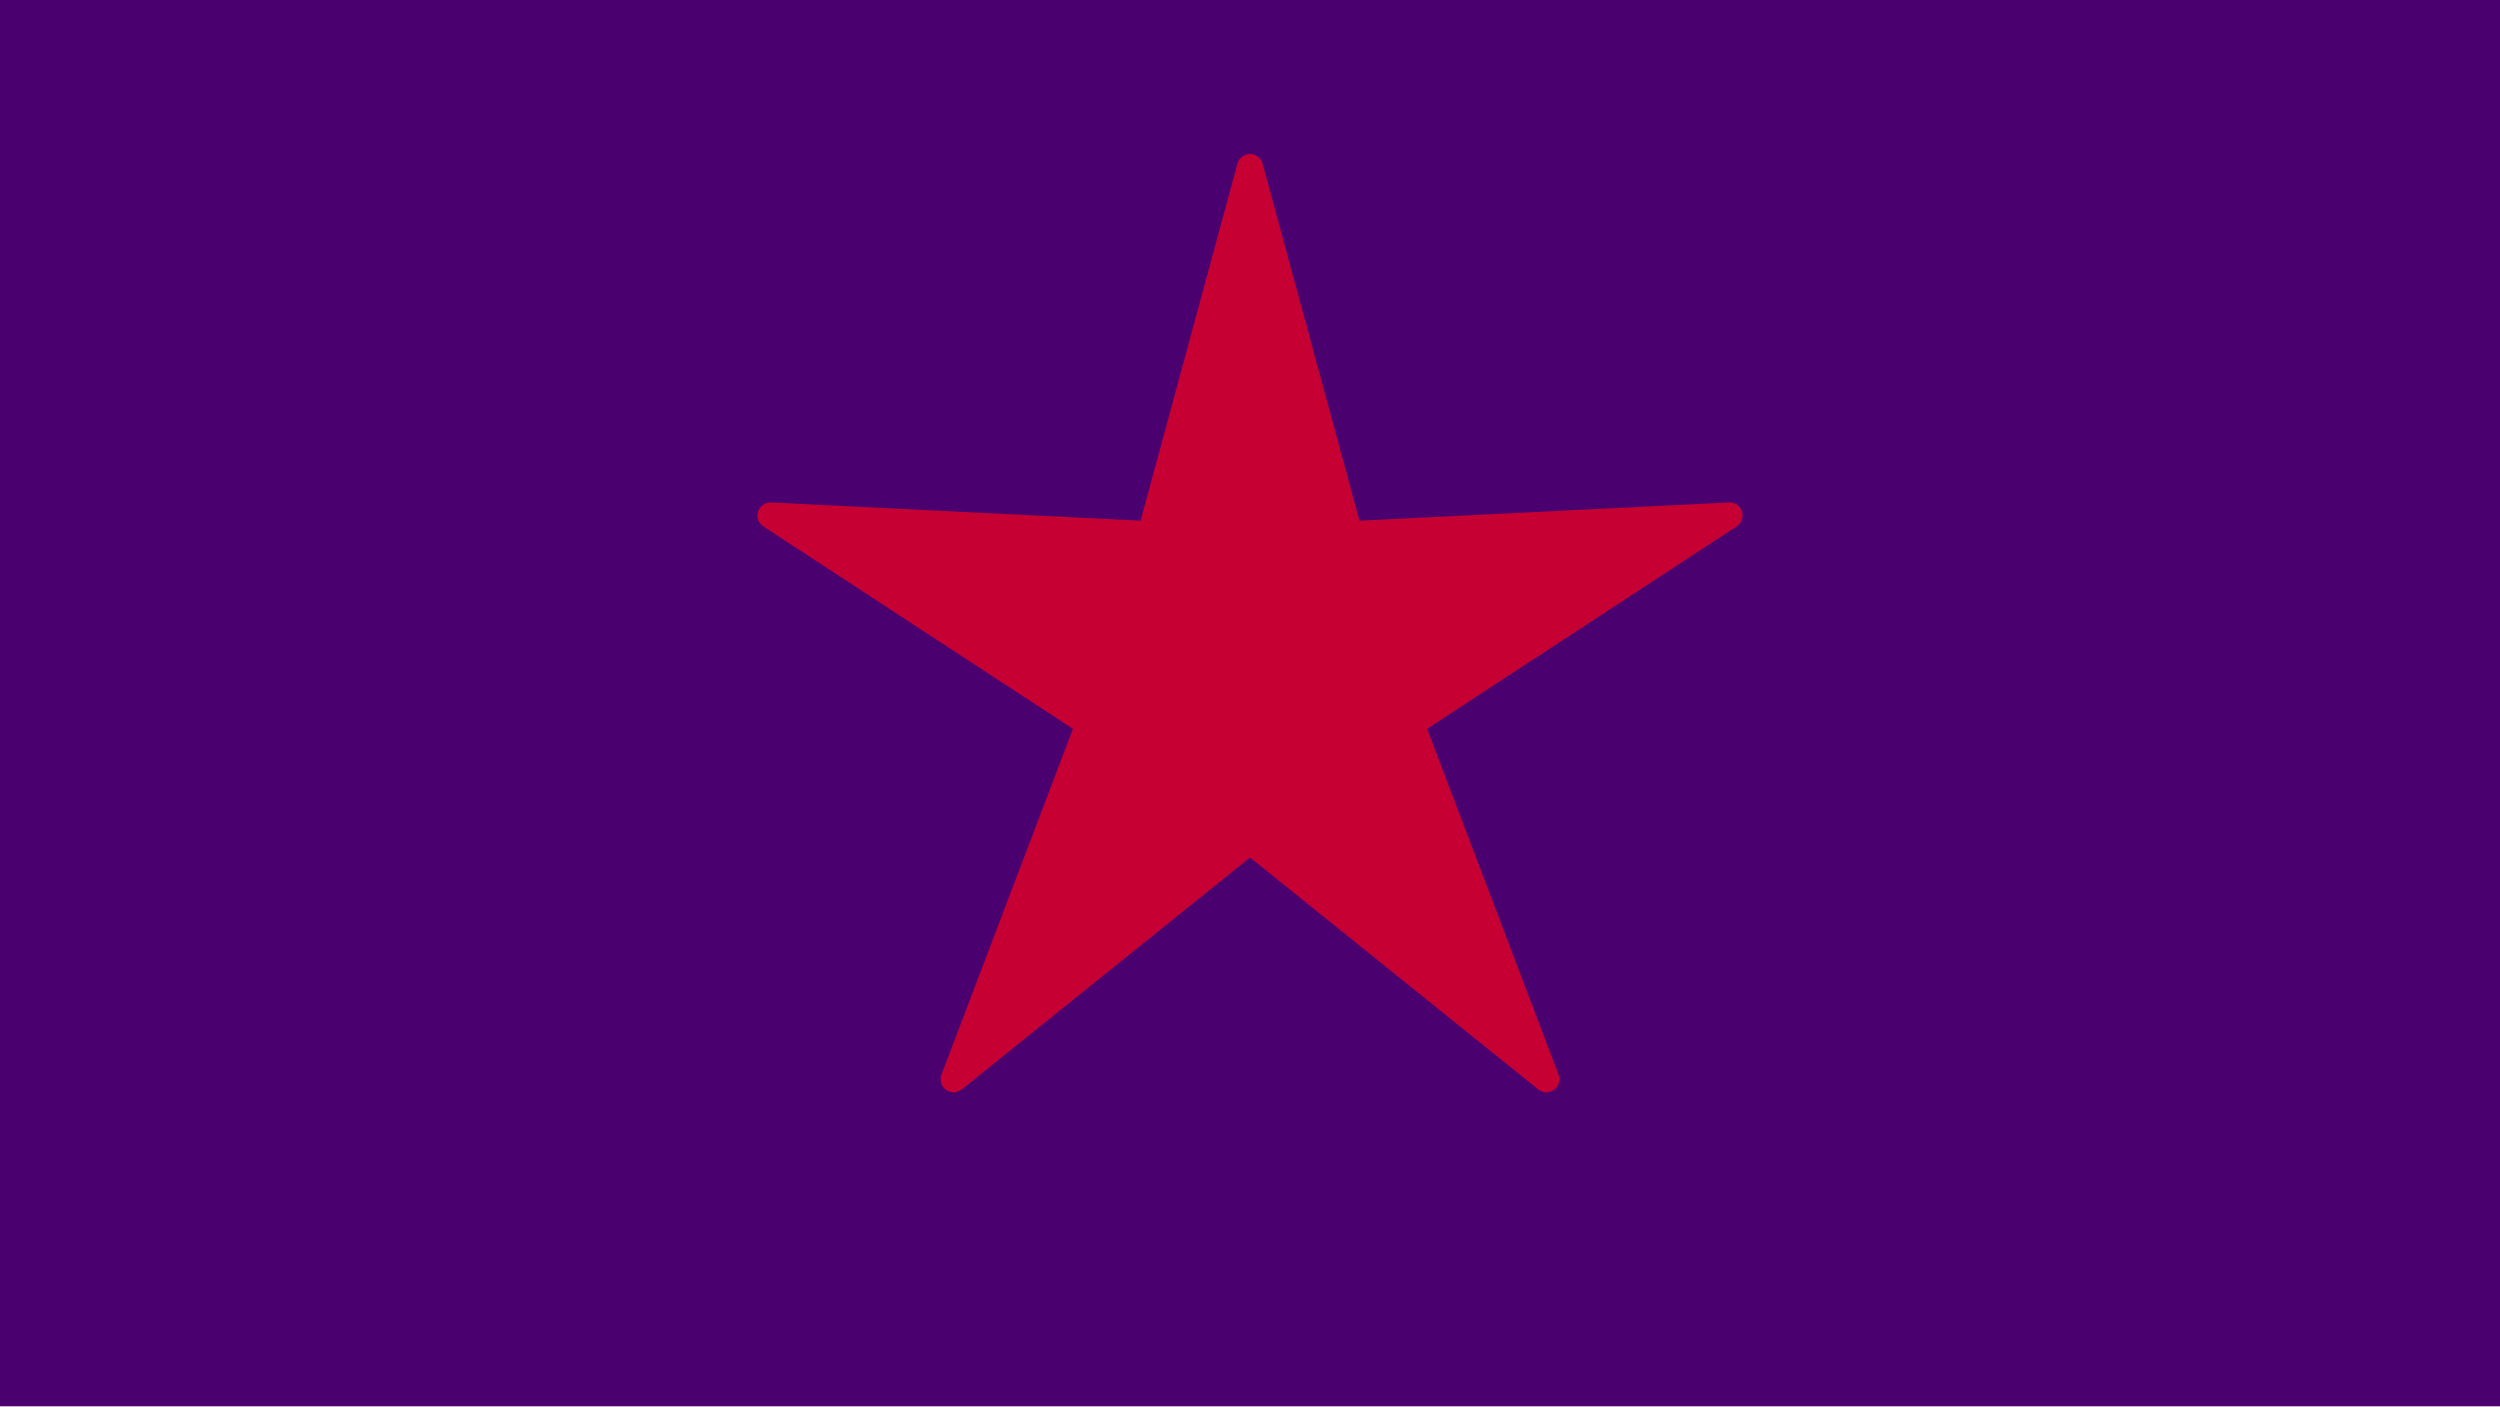
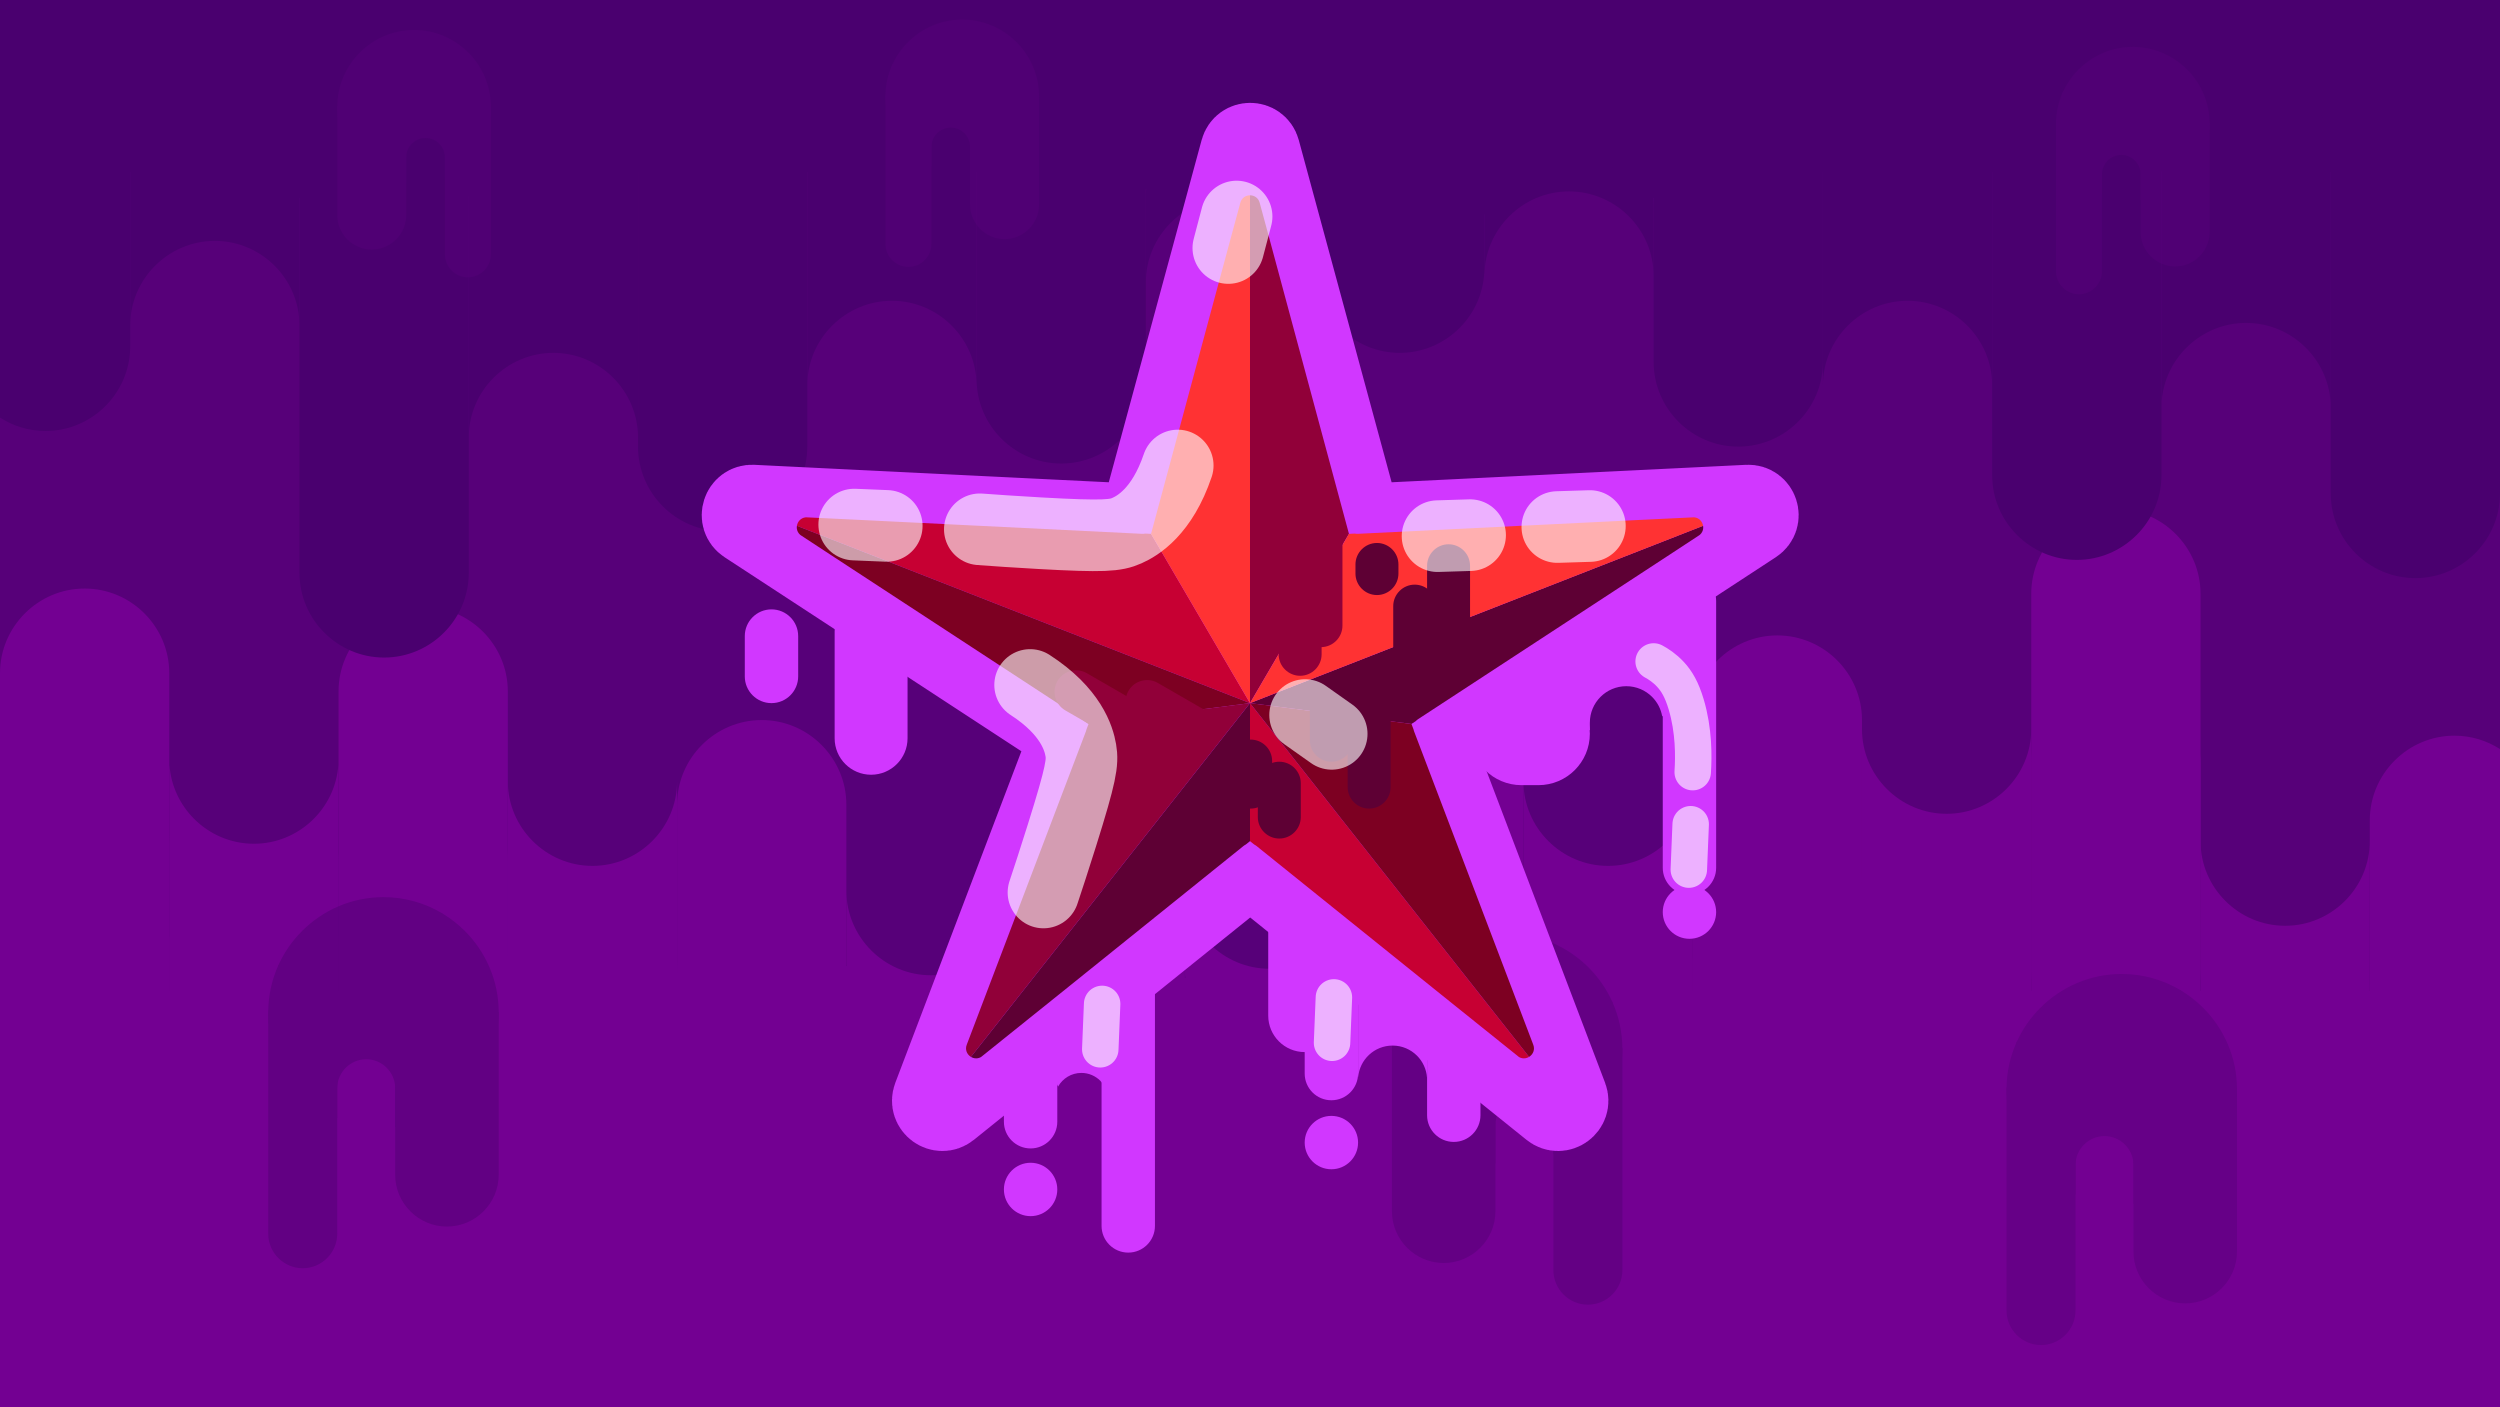
- <svg xmlns="http://www.w3.org/2000/svg" version="1.1" id="Layer_1" x="0px" y="0px" viewBox="0 0 1920 1080" style="enable-background:new 0 0 1920 1080;" xml:space="preserve">
+ <svg xmlns="http://www.w3.org/2000/svg" xmlns:xlink="http://www.w3.org/1999/xlink" version="1.1" x="0px" y="0px" viewBox="0 0 1920 1080" style="enable-background:new 0 0 1920 1080;" xml:space="preserve">
  <style type="text/css">
- 	.st0{fill:#4A006F;}
- 	.st1{fill:#C70033;stroke:#C70033;stroke-width:20;stroke-linecap:round;stroke-linejoin:round;stroke-miterlimit:10;}
+ 	.st0{fill:#570079;}
+ 	.st1{fill:#730092;}
+ 	.st2{fill:#4A006F;}
+ 	.st3{opacity:0.61;}
+ 	.st4{opacity:0.46;}
+ 	.st5{opacity:0.54;}
+ 	.st6{fill:#D137FF;stroke:#D137FF;stroke-width:60;stroke-miterlimit:10;}
+ 	.st7{fill:#D137FF;}
+ 	.st8{clip-path:url(#SVGID_2_);fill:#5E0034;}
+ 	.st9{clip-path:url(#SVGID_2_);fill:#C70033;}
+ 	.st10{clip-path:url(#SVGID_2_);fill:#910039;}
+ 	.st11{clip-path:url(#SVGID_2_);fill:#F7B41F;}
+ 	.st12{clip-path:url(#SVGID_2_);fill:#7D0022;}
+ 	.st13{clip-path:url(#SVGID_2_);fill:#FF3233;}
+ 	.st14{fill:#5E0034;}
+ 	.st15{fill:#910039;}
+ 	.st16{opacity:0.61;fill:none;stroke:#FFFFFF;stroke-width:55;stroke-linecap:round;stroke-linejoin:round;stroke-miterlimit:10;}
+ 	.st17{opacity:0.61;fill:none;stroke:#FFFFFF;stroke-width:28;stroke-linecap:round;stroke-linejoin:round;stroke-miterlimit:10;}
</style>
  <g id="Background">
-     <g>
-       <rect class="st0" width="1920" height="1080" />
-     </g>
-   </g>
-   <g id="Layer_3">
-     <polygon class="st1" points="960,128.32 1036.49,410.28 1328.29,395.9 1083.77,555.78 1187.62,828.85 960,645.7 732.38,828.85    836.23,555.78 591.71,395.9 883.51,410.28  " />
+     <rect class="st0" width="1920" height="1080" />
+     <g>
+       <rect y="761" class="st1" width="1920" height="197" />
+       <path class="st1" d="M65,452L65,452c35.75,0,65,29.25,65,65v261c0,35.75-29.25,65-65,65h0c-35.75,0-65-29.25-65-65l0-261    C0,481.25,29.25,452,65,452z" />
+       <path class="st1" d="M130,778V592c0-1.51,0.05-3.02,0.16-4.5c1.11,16.1,8.15,30.62,18.93,41.41C160.88,640.69,177.12,648,195,648    c34.24,0,62.51-26.83,64.84-60.5c0.11,1.48,0.16,2.99,0.16,4.5v186c0,35.75-29.25,65-65,65c-17.88,0-34.12-7.31-45.91-19.09    C137.31,812.12,130,795.88,130,778z" />
+       <path class="st1" d="M325,466L325,466c35.75,0,65,29.25,65,65v247c0,35.75-29.25,65-65,65h0c-35.75,0-65-29.25-65-65V531    C260,495.25,289.25,466,325,466z" />
+       <path class="st1" d="M390,778V600c0,17.88,7.31,34.12,19.09,45.91C420.88,657.69,437.12,665,455,665c35.75,0,65-29.25,65-65v178    c0,35.75-29.25,65-65,65c-17.88,0-34.12-7.31-45.91-19.09C397.31,812.12,390,795.88,390,778z" />
+       <path class="st1" d="M585,553L585,553c35.75,0,65,29.25,65,65v160c0,35.75-29.25,65-65,65h0c-35.75,0-65-29.25-65-65V618    C520,582.25,549.25,553,585,553z" />
+       <path class="st1" d="M650,739v-55c0,17.88,7.31,34.12,19.09,45.91C680.88,741.69,697.12,749,715,749c35.75,0,65-29.25,65-65v55    c0,35.75-29.25,65-65,65c-17.88,0-34.12-7.31-45.91-19.09C657.31,773.12,650,756.88,650,739z" />
+       <path class="st1" d="M845,625L845,625c35.75,0,65,29.25,65,65v88c0,35.75-29.25,65-65,65h0c-35.75,0-65-29.25-65-65v-88    C780,654.25,809.25,625,845,625z" />
+       <path class="st1" d="M910,745v-66c0,17.88,7.31,34.12,19.09,45.91C940.88,736.69,957.12,744,975,744c35.75,0,65-29.25,65-65v66    c0,35.75-29.25,65-65,65c-17.88,0-34.12-7.31-45.91-19.09C917.31,779.12,910,762.88,910,745z" />
+       <path class="st1" d="M1105,540L1105,540c35.75,0,65,29.25,65,65v173c0,35.75-29.25,65-65,65h0c-35.75,0-65-29.25-65-65V605    C1040,569.25,1069.25,540,1105,540z" />
+       <path class="st1" d="M1170,778V600c0,17.88,7.31,34.12,19.09,45.91c11.79,11.78,28.03,19.09,45.91,19.09c35.75,0,65-29.25,65-65    v178c0,35.75-29.25,65-65,65c-17.88,0-34.12-7.31-45.91-19.09C1177.31,812.12,1170,795.88,1170,778z" />
+       <path class="st1" d="M1365,488L1365,488c35.75,0,65,29.25,65,65v225c0,35.75-29.25,65-65,65h0c-35.75,0-65-29.25-65-65V553    C1300,517.25,1329.25,488,1365,488z" />
+       <path class="st1" d="M1430,778V560c0,17.88,7.31,34.12,19.09,45.91c11.79,11.78,28.03,19.09,45.91,19.09c35.75,0,65-29.25,65-65    v218c0,35.75-29.25,65-65,65c-17.88,0-34.12-7.31-45.91-19.09C1437.31,812.12,1430,795.88,1430,778z" />
+       <path class="st1" d="M1625,391L1625,391c35.75,0,65,29.25,65,65v288c0,35.75-29.25,65-65,65h0c-35.75,0-65-29.25-65-65V456    C1560,420.25,1589.25,391,1625,391z" />
+       <path class="st1" d="M1690,778V646c0,17.88,7.31,34.12,19.09,45.91c11.79,11.78,28.03,19.09,45.91,19.09c35.75,0,65-29.25,65-65    v132c0,35.75-29.25,65-65,65c-17.88,0-34.12-7.31-45.91-19.09C1697.31,812.12,1690,795.88,1690,778z" />
+       <path class="st1" d="M1820,778V630c0-35.75,29.25-65,65-65c12.86,0,24.88,3.78,35,10.29v257.42c-10.12,6.51-22.14,10.29-35,10.29    c-17.88,0-34.12-7.31-45.91-19.09C1827.31,812.12,1820,795.88,1820,778z" />
+       <g>
+         <rect y="891" class="st1" width="1920" height="197" />
+         <path class="st1" d="M65,582L65,582c35.75,0,65,29.25,65,65v261c0,35.75-29.25,65-65,65h0c-35.75,0-65-29.25-65-65l0-261     C0,611.25,29.25,582,65,582z" />
+         <path class="st1" d="M130,908V722c0-1.51,0.05-3.02,0.16-4.5c1.11,16.1,8.15,30.62,18.93,41.41C160.88,770.69,177.12,778,195,778     c34.24,0,62.51-26.83,64.84-60.5c0.11,1.48,0.16,2.99,0.16,4.5v186c0,35.75-29.25,65-65,65c-17.88,0-34.12-7.31-45.91-19.09     C137.31,942.12,130,925.88,130,908z" />
+         <path class="st1" d="M325,596L325,596c35.75,0,65,29.25,65,65v247c0,35.75-29.25,65-65,65h0c-35.75,0-65-29.25-65-65V661     C260,625.25,289.25,596,325,596z" />
+         <path class="st1" d="M390,908V730c0,17.88,7.31,34.12,19.09,45.91C420.88,787.69,437.12,795,455,795c35.75,0,65-29.25,65-65v178     c0,35.75-29.25,65-65,65c-17.88,0-34.12-7.31-45.91-19.09C397.31,942.12,390,925.88,390,908z" />
+         <path class="st1" d="M585,683L585,683c35.75,0,65,29.25,65,65v160c0,35.75-29.25,65-65,65h0c-35.75,0-65-29.25-65-65V748     C520,712.25,549.25,683,585,683z" />
+         <path class="st1" d="M650,869v-55c0,17.88,7.31,34.12,19.09,45.91C680.88,871.69,697.12,879,715,879c35.75,0,65-29.25,65-65v55     c0,35.75-29.25,65-65,65c-17.88,0-34.12-7.31-45.91-19.09C657.31,903.12,650,886.88,650,869z" />
+         <path class="st1" d="M845,755L845,755c35.75,0,65,29.25,65,65v88c0,35.75-29.25,65-65,65h0c-35.75,0-65-29.25-65-65v-88     C780,784.25,809.25,755,845,755z" />
+         <path class="st1" d="M910,875v-66c0,17.88,7.31,34.12,19.09,45.91C940.88,866.69,957.12,874,975,874c35.75,0,65-29.25,65-65v66     c0,35.75-29.25,65-65,65c-17.88,0-34.12-7.31-45.91-19.09C917.31,909.12,910,892.88,910,875z" />
+         <path class="st1" d="M1105,670L1105,670c35.75,0,65,29.25,65,65v173c0,35.75-29.25,65-65,65h0c-35.75,0-65-29.25-65-65V735     C1040,699.25,1069.25,670,1105,670z" />
+         <path class="st1" d="M1170,908V730c0,17.88,7.31,34.12,19.09,45.91c11.79,11.78,28.03,19.09,45.91,19.09c35.75,0,65-29.25,65-65     v178c0,35.75-29.25,65-65,65c-17.88,0-34.12-7.31-45.91-19.09C1177.31,942.12,1170,925.88,1170,908z" />
+         <path class="st1" d="M1365,618L1365,618c35.75,0,65,29.25,65,65v225c0,35.75-29.25,65-65,65h0c-35.75,0-65-29.25-65-65V683     C1300,647.25,1329.25,618,1365,618z" />
+         <path class="st1" d="M1430,908V690c0,17.88,7.31,34.12,19.09,45.91c11.79,11.78,28.03,19.09,45.91,19.09c35.75,0,65-29.25,65-65     v218c0,35.75-29.25,65-65,65c-17.88,0-34.12-7.31-45.91-19.09C1437.31,942.12,1430,925.88,1430,908z" />
+         <path class="st1" d="M1625,521L1625,521c35.75,0,65,29.25,65,65v288c0,35.75-29.25,65-65,65h0c-35.75,0-65-29.25-65-65V586     C1560,550.25,1589.25,521,1625,521z" />
+         <path class="st1" d="M1690,908V776c0,17.88,7.31,34.12,19.09,45.91c11.79,11.78,28.03,19.09,45.91,19.09c35.75,0,65-29.25,65-65     v132c0,35.75-29.25,65-65,65c-17.88,0-34.12-7.31-45.91-19.09C1697.31,942.12,1690,925.88,1690,908z" />
+         <path class="st1" d="M1820,908V760c0-35.75,29.25-65,65-65c12.86,0,24.88,3.78,35,10.29v257.42c-10.12,6.51-22.14,10.29-35,10.29     c-17.88,0-34.12-7.31-45.91-19.09C1827.31,942.12,1820,925.88,1820,908z" />
+       </g>
+       <g>
+         <g>
+           <rect class="st2" width="1920" height="132" />
+         </g>
+         <path class="st2" d="M1855,444L1855,444c-35.75,0-65-29.25-65-65V118c0-35.75,29.25-65,65-65h0c35.75,0,65,29.25,65,65v261     C1920,414.75,1890.75,444,1855,444z" />
+         <path class="st2" d="M1790,118v186c0,1.51-0.05,3.02-0.16,4.5c-1.11-16.1-8.15-30.62-18.93-41.41     C1759.12,255.31,1742.88,248,1725,248c-34.24,0-62.51,26.83-64.84,60.5c-0.11-1.48-0.16-2.99-0.16-4.5V118     c0-35.75,29.25-65,65-65c17.88,0,34.12,7.31,45.91,19.09C1782.69,83.88,1790,100.12,1790,118z" />
+         <path class="st2" d="M1595,430L1595,430c-35.75,0-65-29.25-65-65V118c0-35.75,29.25-65,65-65h0c35.75,0,65,29.25,65,65v247     C1660,400.75,1630.75,430,1595,430z" />
+         <path class="st2" d="M1530,118v178c0-17.88-7.31-34.12-19.09-45.91C1499.12,238.31,1482.88,231,1465,231c-35.75,0-65,29.25-65,65     V118c0-35.75,29.25-65,65-65c17.88,0,34.12,7.31,45.91,19.09C1522.69,83.88,1530,100.12,1530,118z" />
+         <path class="st2" d="M1335,343L1335,343c-35.75,0-65-29.25-65-65V118c0-35.75,29.25-65,65-65h0c35.75,0,65,29.25,65,65v160     C1400,313.75,1370.75,343,1335,343z" />
+         <path class="st2" d="M1270,157v55c0-17.88-7.31-34.12-19.09-45.91C1239.12,154.31,1222.88,147,1205,147c-35.75,0-65,29.25-65,65     v-55c0-35.75,29.25-65,65-65c17.88,0,34.12,7.31,45.91,19.09C1262.69,122.88,1270,139.12,1270,157z" />
+         <path class="st2" d="M1075,271L1075,271c-35.75,0-65-29.25-65-65v-88c0-35.75,29.25-65,65-65h0c35.75,0,65,29.25,65,65v88     C1140,241.75,1110.75,271,1075,271z" />
+         <path class="st2" d="M1010,151v66c0-17.88-7.31-34.12-19.09-45.91C979.12,159.31,962.88,152,945,152c-35.75,0-65,29.25-65,65v-66     c0-35.75,29.25-65,65-65c17.88,0,34.12,7.31,45.91,19.09C1002.69,116.88,1010,133.12,1010,151z" />
+         <path class="st2" d="M815,356L815,356c-35.75,0-65-29.25-65-65V118c0-35.75,29.25-65,65-65h0c35.75,0,65,29.25,65,65v173     C880,326.75,850.75,356,815,356z" />
+         <path class="st2" d="M750,118v178c0-17.88-7.31-34.12-19.09-45.91C719.12,238.31,702.88,231,685,231c-35.75,0-65,29.25-65,65V118     c0-35.75,29.25-65,65-65c17.88,0,34.12,7.31,45.91,19.09C742.69,83.88,750,100.12,750,118z" />
+         <path class="st2" d="M555,408L555,408c-35.75,0-65-29.25-65-65V118c0-35.75,29.25-65,65-65h0c35.75,0,65,29.25,65,65v225     C620,378.75,590.75,408,555,408z" />
+         <path class="st2" d="M490,118v218c0-17.88-7.31-34.12-19.09-45.91C459.12,278.31,442.88,271,425,271c-35.75,0-65,29.25-65,65V118     c0-35.75,29.25-65,65-65c17.88,0,34.12,7.31,45.91,19.09C482.69,83.88,490,100.12,490,118z" />
+         <path class="st2" d="M295,505L295,505c-35.75,0-65-29.25-65-65V152c0-35.75,29.25-65,65-65h0c35.75,0,65,29.25,65,65v288     C360,475.75,330.75,505,295,505z" />
+         <path class="st2" d="M230,118v132c0-17.88-7.31-34.12-19.09-45.91C199.12,192.31,182.88,185,165,185c-35.75,0-65,29.25-65,65V118     c0-35.75,29.25-65,65-65c17.88,0,34.12,7.31,45.91,19.09C222.69,83.88,230,100.12,230,118z" />
+         <path class="st2" d="M100,118v148c0,35.75-29.25,65-65,65c-12.86,0-24.88-3.78-35-10.29V63.29C10.12,56.78,22.14,53,35,53     c17.88,0,34.12,7.31,45.91,19.09C92.69,83.88,100,100.12,100,118z" />
+       </g>
+       <path class="st1" d="M1098,778H829c-6.6,0-12-5.4-12-12v-3c0-6.6,5.4-12,12-12h269c6.6,0,12,5.4,12,12v3    C1110,772.6,1104.6,778,1098,778z" />
+       <path class="st1" d="M819,805h-64c-6.6,0-12-5.4-12-12v-3c0-6.6,5.4-12,12-12h64c6.6,0,12,5.4,12,12v3    C831,799.6,825.6,805,819,805z" />
+       <path class="st2" d="M912,145h-64c-6.6,0-12-5.4-12-12v-3c0-6.6,5.4-12,12-12h64c6.6,0,12,5.4,12,12v3    C924,139.6,918.6,145,912,145z" />
+       <path class="st2" d="M1063,152h-64c-6.6,0-12-5.4-12-12v-3c0-6.6,5.4-12,12-12h64c6.6,0,12,5.4,12,12v3    C1075,146.6,1069.6,152,1063,152z" />
+       <path class="st2" d="M1151,145h-64c-6.6,0-12-5.4-12-12v-3c0-6.6,5.4-12,12-12h64c6.6,0,12,5.4,12,12v3    C1163,139.6,1157.6,145,1151,145z" />
+       <path class="st2" d="M1311,152h-64c-6.6,0-12-5.4-12-12v-3c0-6.6,5.4-12,12-12h64c6.6,0,12,5.4,12,12v3    C1323,146.6,1317.6,152,1311,152z" />
+       <path class="st2" d="M1137,165h-64c-6.6,0-12-5.4-12-12v-3c0-6.6,5.4-12,12-12h64c6.6,0,12,5.4,12,12v3    C1149,159.6,1143.6,165,1137,165z" />
+       <path class="st2" d="M401,151h-64c-6.6,0-12-5.4-12-12v-3c0-6.6,5.4-12,12-12h64c6.6,0,12,5.4,12,12v3    C413,145.6,407.6,151,401,151z" />
+       <path class="st2" d="M262,152h-64c-6.6,0-12-5.4-12-12v-3c0-6.6,5.4-12,12-12h64c6.6,0,12,5.4,12,12v3    C274,146.6,268.6,152,262,152z" />
+       <path class="st1" d="M830,764h-64c-6.6,0-12-5.4-12-12v-3c0-6.6,5.4-12,12-12h64c6.6,0,12,5.4,12,12v3    C842,758.6,836.6,764,830,764z" />
+       <path class="st1" d="M668,769h-64c-6.6,0-12-5.4-12-12v-3c0-6.6,5.4-12,12-12h64c6.6,0,12,5.4,12,12v3    C680,763.6,674.6,769,668,769z" />
+       <g class="st3">
+         <path class="st0" d="M383,777.5c0,24.34-9.95,46.46-25.99,62.51c-14.04,14.04-32.74,23.41-53.51,25.53v-29.79     c0-12.24-10.01-22.25-22.25-22.25c-6.12,0-11.68,2.5-15.71,6.54c-4.04,4.03-6.54,9.59-6.54,15.71v22.78     c-31.13-13.75-53-44.96-53-81.03c0-12.89,2.8-25.16,7.8-36.23c4.45-9.84,10.65-18.73,18.19-26.27     C248.04,698.95,270.16,689,294.5,689c16.58,0,32.14,4.62,45.43,12.64c6.23,3.75,11.96,8.24,17.07,13.35     C373.05,731.04,383,753.16,383,777.5z" />
+         <path class="st0" d="M339.93,701.64c-9.61,0.8-18.29,5.07-24.76,11.53c-7.2,7.21-11.67,17.15-11.67,28.08v94.5v29.79v36.71     c0,21.86,17.89,39.75,39.75,39.75S383,924.11,383,902.25V777.5L339.93,701.64z" />
+         <path class="st0" d="M259,760v187.5c0,14.57-11.92,26.5-26.5,26.5c-14.57,0-26.5-11.93-26.5-26.5v-170l7.8-36.23     c4.81-4.8,11.42-7.77,18.7-7.77C247.08,733.5,259,745.42,259,760z" />
+       </g>
+       <g class="st4">
+         <path class="st0" d="M1718,836.5c0,24.34-9.95,46.46-25.99,62.51c-14.05,14.04-32.74,23.41-53.51,25.53v-29.79     c0-12.24-10.01-22.25-22.25-22.25c-6.12,0-11.68,2.5-15.71,6.54c-4.04,4.03-6.54,9.59-6.54,15.71v22.78     c-31.14-13.75-53-44.96-53-81.03c0-12.89,2.8-25.16,7.8-36.23c4.45-9.84,10.65-18.73,18.19-26.27     c16.05-16.04,38.17-25.99,62.51-25.99c16.58,0,32.14,4.62,45.44,12.64c6.22,3.75,11.95,8.24,17.07,13.35     C1708.05,790.04,1718,812.16,1718,836.5z" />
+         <path class="st0" d="M1674.94,760.64c-9.62,0.8-18.29,5.07-24.76,11.53c-7.21,7.21-11.68,17.15-11.68,28.08v94.5v29.79v36.71     c0,21.86,17.89,39.75,39.75,39.75s39.75-17.89,39.75-39.75V836.5L1674.94,760.64z" />
+         <path class="st0" d="M1594,819v187.5c0,14.57-11.93,26.5-26.5,26.5s-26.5-11.93-26.5-26.5v-170l7.8-36.23     c4.81-4.8,11.42-7.77,18.7-7.77C1582.07,792.5,1594,804.42,1594,819z" />
+       </g>
+       <g class="st4">
+         <path class="st0" d="M1697,95c0,16.23-6.64,30.97-17.33,41.67c-9.36,9.36-21.83,15.61-35.67,17.02v-19.86     c0-8.16-6.67-14.83-14.83-14.83c-4.08,0-7.79,1.67-10.48,4.36c-2.69,2.69-4.36,6.4-4.36,10.48v15.18     C1593.58,139.85,1579,119.05,1579,95c0-8.59,1.86-16.77,5.2-24.16c2.97-6.56,7.1-12.48,12.13-17.51     C1607.03,42.64,1621.77,36,1638,36c11.05,0,21.42,3.08,30.29,8.43c4.15,2.5,7.97,5.5,11.38,8.9C1690.36,64.03,1697,78.77,1697,95     z" />
+         <path class="st0" d="M1668.29,44.43c-6.41,0.53-12.19,3.38-16.51,7.69c-4.8,4.8-7.78,11.43-7.78,18.72v63v19.86v24.47     c0,14.58,11.92,26.5,26.5,26.5s26.5-11.92,26.5-26.5V95L1668.29,44.43z" />
+         <path class="st0" d="M1614.33,83.33v125c0,9.72-7.95,17.67-17.67,17.67s-17.67-7.95-17.67-17.67V95l5.2-24.16     c3.2-3.2,7.61-5.18,12.46-5.18C1606.38,65.67,1614.33,73.62,1614.33,83.33z" />
+       </g>
+       <g class="st4">
+         <path class="st0" d="M259,82c0,16.23,6.64,30.97,17.33,41.67c9.36,9.36,21.83,15.61,35.67,17.02v-19.86     c0-8.16,6.67-14.83,14.83-14.83c4.08,0,7.79,1.67,10.48,4.36s4.36,6.4,4.36,10.48v15.18C362.42,126.85,377,106.05,377,82     c0-8.59-1.86-16.77-5.2-24.16c-2.97-6.56-7.1-12.48-12.13-17.51C348.97,29.64,334.23,23,318,23c-11.05,0-21.42,3.08-30.29,8.43     c-4.15,2.5-7.97,5.5-11.38,8.9C265.64,51.03,259,65.77,259,82z" />
+         <path class="st0" d="M287.71,31.43c6.41,0.53,12.19,3.38,16.51,7.69c4.8,4.8,7.78,11.43,7.78,18.72v63v19.86v24.47     c0,14.58-11.92,26.5-26.5,26.5s-26.5-11.92-26.5-26.5V82L287.71,31.43z" />
+         <path class="st0" d="M341.67,70.33v125c0,9.72,7.95,17.67,17.67,17.67c9.72,0,17.67-7.95,17.67-17.67V82l-5.2-24.16     c-3.2-3.2-7.61-5.18-12.46-5.18C349.62,52.67,341.67,60.62,341.67,70.33z" />
+       </g>
+       <g class="st4">
+         <path class="st0" d="M798,74c0,16.23-6.64,30.97-17.33,41.67c-9.36,9.36-21.83,15.61-35.67,17.02v-19.86     c0-8.16-6.67-14.83-14.83-14.83c-4.08,0-7.79,1.67-10.48,4.36s-4.36,6.4-4.36,10.48v15.18C694.58,118.85,680,98.05,680,74     c0-8.59,1.86-16.77,5.2-24.16c2.97-6.56,7.1-12.48,12.13-17.51C708.03,21.64,722.77,15,739,15c11.05,0,21.42,3.08,30.29,8.43     c4.15,2.5,7.97,5.5,11.38,8.9C791.36,43.03,798,57.77,798,74z" />
+         <path class="st0" d="M769.29,23.43c-6.41,0.53-12.19,3.38-16.51,7.69c-4.8,4.8-7.78,11.43-7.78,18.72v63v19.86v24.47     c0,14.58,11.92,26.5,26.5,26.5s26.5-11.92,26.5-26.5V74L769.29,23.43z" />
+         <path class="st0" d="M715.33,62.33v125c0,9.72-7.95,17.67-17.67,17.67S680,197.05,680,187.33V74l5.2-24.16     c3.2-3.2,7.61-5.18,12.46-5.18C707.38,44.67,715.33,52.62,715.33,62.33z" />
+       </g>
+       <g class="st5">
+         <path class="st0" d="M1069,805.5c0,24.34,9.95,46.46,25.99,62.51c14.05,14.04,32.74,23.41,53.51,25.53v-29.79     c0-12.24,10.01-22.25,22.25-22.25c6.12,0,11.68,2.5,15.71,6.54c4.04,4.03,6.54,9.59,6.54,15.71v22.78     c31.14-13.75,53-44.96,53-81.03c0-12.89-2.8-25.16-7.8-36.23c-4.45-9.84-10.65-18.73-18.19-26.27     c-16.05-16.04-38.17-25.99-62.51-25.99c-16.58,0-32.14,4.62-45.44,12.64c-6.22,3.75-11.95,8.24-17.07,13.35     C1078.95,759.04,1069,781.16,1069,805.5z" />
+         <path class="st0" d="M1112.06,729.64c9.62,0.8,18.29,5.07,24.76,11.53c7.21,7.21,11.68,17.15,11.68,28.08v94.5v29.79v36.71     c0,21.86-17.89,39.75-39.75,39.75S1069,952.11,1069,930.25V805.5L1112.06,729.64z" />
+         <path class="st0" d="M1193,788v187.5c0,14.57,11.93,26.5,26.5,26.5s26.5-11.93,26.5-26.5v-170l-7.8-36.23     c-4.81-4.8-11.42-7.77-18.7-7.77C1204.93,761.5,1193,773.42,1193,788z" />
+       </g>
+     </g>
+   </g>
+   <g id="GoodStar">
+     <g id="Dirt">
+       <path class="st6" d="M968.49,115.37l75.82,279.46c1.06,3.92,4.71,6.57,8.77,6.37l289.21-14.25c8.8-0.43,12.53,11.04,5.15,15.86    l-242.36,158.46c-3.4,2.22-4.79,6.51-3.35,10.3l102.93,270.65c3.13,8.24-6.63,15.33-13.49,9.8l-225.6-181.53    c-3.16-2.55-7.67-2.55-10.83,0l-225.6,181.53c-6.87,5.52-16.63-1.57-13.49-9.8l102.93-270.65c1.44-3.79,0.05-8.08-3.35-10.3    L572.86,402.81c-7.38-4.82-3.65-16.3,5.15-15.86l289.21,14.25c4.06,0.2,7.7-2.45,8.77-6.37l75.82-279.46    C954.12,106.87,966.18,106.87,968.49,115.37z" />
+       <path class="st7" d="M669,595L669,595c-15.46,0-28-12.54-28-28v-82c0-15.46,12.54-28,28-28l0,0c15.46,0,28,12.54,28,28v82    C697,582.46,684.46,595,669,595z" />
+       <path class="st7" d="M1002,808L1002,808c-15.46,0-28-12.54-28-28v-82c0-15.46,12.54-28,28-28l0,0c15.46,0,28,12.54,28,28v82    C1030,795.46,1017.46,808,1002,808z" />
+       <path class="st7" d="M1116.5,877L1116.5,877c-11.32,0-20.5-9.18-20.5-20.5v-97c0-11.32,9.18-20.5,20.5-20.5l0,0    c11.32,0,20.5,9.18,20.5,20.5v97C1137,867.82,1127.82,877,1116.5,877z" />
+       <path class="st7" d="M1022.5,845L1022.5,845c-11.32,0-20.5-9.18-20.5-20.5v-97c0-11.32,9.18-20.5,20.5-20.5l0,0    c11.32,0,20.5,9.18,20.5,20.5v97C1043,835.82,1033.82,845,1022.5,845z" />
+       <path class="st7" d="M866.5,962L866.5,962c-11.32,0-20.5-9.18-20.5-20.5v-205c0-11.32,9.18-20.5,20.5-20.5l0,0    c11.32,0,20.5,9.18,20.5,20.5v205C887,952.82,877.82,962,866.5,962z" />
+       <path class="st7" d="M1297.5,687L1297.5,687c-11.32,0-20.5-9.18-20.5-20.5v-205c0-11.32,9.18-20.5,20.5-20.5l0,0    c11.32,0,20.5,9.18,20.5,20.5v205C1318,677.82,1308.82,687,1297.5,687z" />
+       <path class="st7" d="M1297.5,721L1297.5,721c-11.32,0-20.5-9.18-20.5-20.5l0,0c0-11.32,9.18-20.5,20.5-20.5l0,0    c11.32,0,20.5,9.18,20.5,20.5l0,0C1318,711.82,1308.82,721,1297.5,721z" />
+       <path class="st7" d="M1022.5,898L1022.5,898c-11.32,0-20.5-9.18-20.5-20.5l0,0c0-11.32,9.18-20.5,20.5-20.5l0,0    c11.32,0,20.5,9.18,20.5,20.5l0,0C1043,888.82,1033.82,898,1022.5,898z" />
+       <path class="st7" d="M791.5,934L791.5,934c-11.32,0-20.5-9.18-20.5-20.5l0,0c0-11.32,9.18-20.5,20.5-20.5l0,0    c11.32,0,20.5,9.18,20.5,20.5l0,0C812,924.82,802.82,934,791.5,934z" />
+       <path class="st7" d="M592.5,540L592.5,540c-11.32,0-20.5-9.18-20.5-20.5v-31c0-11.32,9.18-20.5,20.5-20.5l0,0    c11.32,0,20.5,9.18,20.5,20.5v31C613,530.82,603.82,540,592.5,540z" />
+       <path class="st7" d="M791.5,882L791.5,882c-11.32,0-20.5-9.18-20.5-20.5v-97c0-11.32,9.18-20.5,20.5-20.5l0,0    c11.32,0,20.5,9.18,20.5,20.5v97C812,872.82,802.82,882,791.5,882z" />
+       <path class="st7" d="M851,727.5v97c0,3.63-0.95,7.04-2.61,10c-0.92-1.65-2.06-3.17-3.39-4.5c-3.72-3.7-8.84-6-14.5-6    c-7.69,0-14.39,4.23-17.89,10.5c-1.66-2.96-2.61-6.37-2.61-10v-97c0-11.32,9.18-20.5,20.5-20.5c5.66,0,10.78,2.3,14.5,6    C848.7,716.72,851,721.84,851,727.5z" />
+       <path class="st7" d="M1096,676.5v149c0,0.67-0.03,1.34-0.08,2c-0.48-6.52-3.32-12.38-7.68-16.74c-4.8-4.8-11.42-7.76-18.74-7.76    c-13.97,0-25.4,10.79-26.42,24.5c-0.05-0.66-0.08-1.33-0.08-2v-149c0-14.64,11.86-26.5,26.5-26.5c7.32,0,13.94,2.96,18.74,7.76    C1093.04,662.56,1096,669.18,1096,676.5z" />
+       <path class="st7" d="M1181.5,603h-13c-21.82,0-39.5-17.68-39.5-39.5v0c0-21.82,17.68-39.5,39.5-39.5h13    c21.82,0,39.5,17.68,39.5,39.5v0C1221,585.32,1203.32,603,1181.5,603z" />
+       <path class="st7" d="M1288,468v52c0,11.61-4.3,22.21-11.4,30.31c-0.98-5.85-3.79-11.09-7.8-15.11c-5.07-5.06-12.07-8.2-19.8-8.2    c-15.46,0-28,12.54-28,28v5.94c-14.85-7.63-25-23.1-25-40.94v-52c0-25.41,20.59-46,46-46c12.7,0,24.2,5.15,32.53,13.47    C1282.85,443.8,1288,455.3,1288,468z" />
+     </g>
+     <g id="Layer_4">
+       <defs>
+         <path id="SVGID_1_" d="M967.42,155.67l67.45,248.64c0.95,3.49,4.19,5.84,7.8,5.67l257.32-12.68c7.83-0.39,11.15,9.82,4.59,14.11     l-215.63,140.99c-3.02,1.98-4.26,5.79-2.98,9.17l91.58,240.8c2.79,7.33-5.9,13.64-12.01,8.72L964.82,649.58     c-2.81-2.26-6.83-2.26-9.64,0L754.46,811.09c-6.11,4.92-14.79-1.39-12.01-8.72l91.58-240.8c1.28-3.38,0.04-7.19-2.98-9.17     L615.43,411.41c-6.56-4.29-3.25-14.5,4.59-14.11l257.32,12.68c3.61,0.18,6.85-2.18,7.8-5.67l67.45-248.64     C954.63,148.1,965.37,148.1,967.42,155.67z" />
+       </defs>
+       <clipPath id="SVGID_2_">
+         <use xlink:href="#SVGID_1_" style="overflow:visible;" />
+       </clipPath>
+       <polygon class="st8" points="1328,396 1084,556 960,540   " />
+       <polygon class="st9" points="1188,829 960,646 960,540   " />
+       <polygon class="st10" points="960,540 732,829 836,556   " />
+       <polygon class="st9" points="960,540 592,396 884,410   " />
+       <polygon class="st10" points="960,540 960,128 1036,410   " />
+       <polygon class="st8" points="960,540 732,829 960,646   " />
+       <path class="st11" d="M592,396" />
+       <polygon class="st12" points="592,396 960,540 836,556   " />
+       <polygon class="st13" points="960,128 960,540 884,410   " />
+       <polygon class="st13" points="960,540 1328,396 1036,410   " />
+       <polygon class="st12" points="960,540 1084,556 1188,829   " />
+     </g>
+   </g>
+   <g id="Dust">
+     <g>
+       <path class="st14" d="M1112.5,518L1112.5,518c-9.07,0-16.5-7.42-16.5-16.5v-67c0-9.07,7.43-16.5,16.5-16.5l0,0    c9.07,0,16.5,7.42,16.5,16.5v67C1129,510.58,1121.57,518,1112.5,518z" />
+     </g>
+     <g>
+       <path class="st14" d="M1086.5,524L1086.5,524c-9.07,0-16.5-7.42-16.5-16.5v-42c0-9.07,7.43-16.5,16.5-16.5l0,0    c9.07,0,16.5,7.42,16.5,16.5v42C1103,516.58,1095.57,524,1086.5,524z" />
+     </g>
+     <g>
+       <path class="st14" d="M1057.5,457L1057.5,457c-9.07,0-16.5-7.42-16.5-16.5v-7c0-9.07,7.43-16.5,16.5-16.5l0,0    c9.07,0,16.5,7.42,16.5,16.5v7C1074,449.58,1066.57,457,1057.5,457z" />
+     </g>
+     <g>
+       <path class="st14" d="M1022.5,585L1022.5,585c-9.08,0-16.5-7.42-16.5-16.5v-26c0-9.08,7.42-16.5,16.5-16.5l0,0    c9.07,0,16.5,7.42,16.5,16.5v26C1039,577.58,1031.57,585,1022.5,585z" />
+     </g>
+     <g>
+       <path class="st14" d="M1051.5,621L1051.5,621c-9.07,0-16.5-7.42-16.5-16.5v-57c0-9.08,7.43-16.5,16.5-16.5l0,0    c9.07,0,16.5,7.42,16.5,16.5v57C1068,613.58,1060.57,621,1051.5,621z" />
+     </g>
+     <path class="st15" d="M998.5,519L998.5,519c-9.08,0-16.5-7.42-16.5-16.5v-64c0-9.07,7.42-16.5,16.5-16.5l0,0   c9.08,0,16.5,7.42,16.5,16.5v64C1015,511.58,1007.58,519,998.5,519z" />
+     <path class="st15" d="M1014.5,497L1014.5,497c-9.08,0-16.5-7.42-16.5-16.5v-64c0-9.07,7.42-16.5,16.5-16.5l0,0   c9.08,0,16.5,7.42,16.5,16.5v64C1031,489.58,1023.58,497,1014.5,497z" />
+     <g>
+       <path class="st14" d="M960.5,621L960.5,621c-9.08,0-16.5-7.42-16.5-16.5v-20c0-9.08,7.42-16.5,16.5-16.5l0,0    c9.08,0,16.5,7.42,16.5,16.5v20C977,613.58,969.58,621,960.5,621z" />
+     </g>
+     <g>
+       <path class="st14" d="M982.5,644L982.5,644c-9.08,0-16.5-7.42-16.5-16.5v-26c0-9.08,7.42-16.5,16.5-16.5h0    c9.08,0,16.5,7.42,16.5,16.5v26C999,636.58,991.58,644,982.5,644z" />
+     </g>
+     <path class="st15" d="M889.6,567.78L889.6,567.78c-4.54,7.86-14.68,10.58-22.54,6.04l-48.91-28.24   c-7.86-4.54-10.58-14.68-6.04-22.54v0c4.54-7.86,14.68-10.58,22.54-6.04l48.91,28.24C891.42,549.77,894.14,559.92,889.6,567.78z" />
+     <path class="st15" d="M930.39,567.32L930.39,567.32c-4.54,7.86-14.68,10.58-22.54,6.04l-35.13-20.28   c-7.86-4.54-10.58-14.68-6.04-22.54v0c4.54-7.86,14.68-10.58,22.54-6.04l35.13,20.28C932.21,549.32,934.93,559.46,930.39,567.32z" />
+   </g>
+   <g id="Highlights">
+     <path class="st16" d="M752.5,406.5c11.41,0.85,27.18,1.94,46,3c49.82,2.81,58.31,1.85,67-2c8.14-3.61,26.98-14.44,39-50" />
+     <path class="st16" d="M801.38,685.43c3.62-10.85,8.54-25.87,14.18-43.86c14.93-47.61,16.09-56.08,14.48-65.45   c-1.51-8.78-7.38-29.7-38.91-50.07" />
+     <path class="st16" d="M656.03,402.87c8.33,0.34,16.67,0.69,25,1.03" />
+     <path class="st16" d="M1002.32,549.16c6.81,4.81,13.62,9.63,20.43,14.44" />
+     <path class="st17" d="M1298.44,633c-0.47,11.62-0.95,23.24-1.43,34.86" />
+     <path class="st17" d="M1024.44,766c-0.47,11.62-0.95,23.24-1.43,34.86" />
+     <path class="st17" d="M846.44,771c-0.48,11.62-0.95,23.24-1.43,34.86" />
+     <path class="st17" d="M1270,508c3.44,1.84,8.34,4.95,13,10c4.69,5.09,8.59,11.55,12,23c5.98,20.1,5.81,40,5,52" />
+     <path class="st16" d="M1104.03,411.77c8.34-0.26,16.67-0.52,25.01-0.78" />
+     <path class="st16" d="M1196.03,404.77c8.34-0.26,16.67-0.52,25.01-0.78" />
+     <path class="st16" d="M949.72,166.28c-2.12,8.07-4.25,16.13-6.37,24.2" />
  </g>
</svg>
